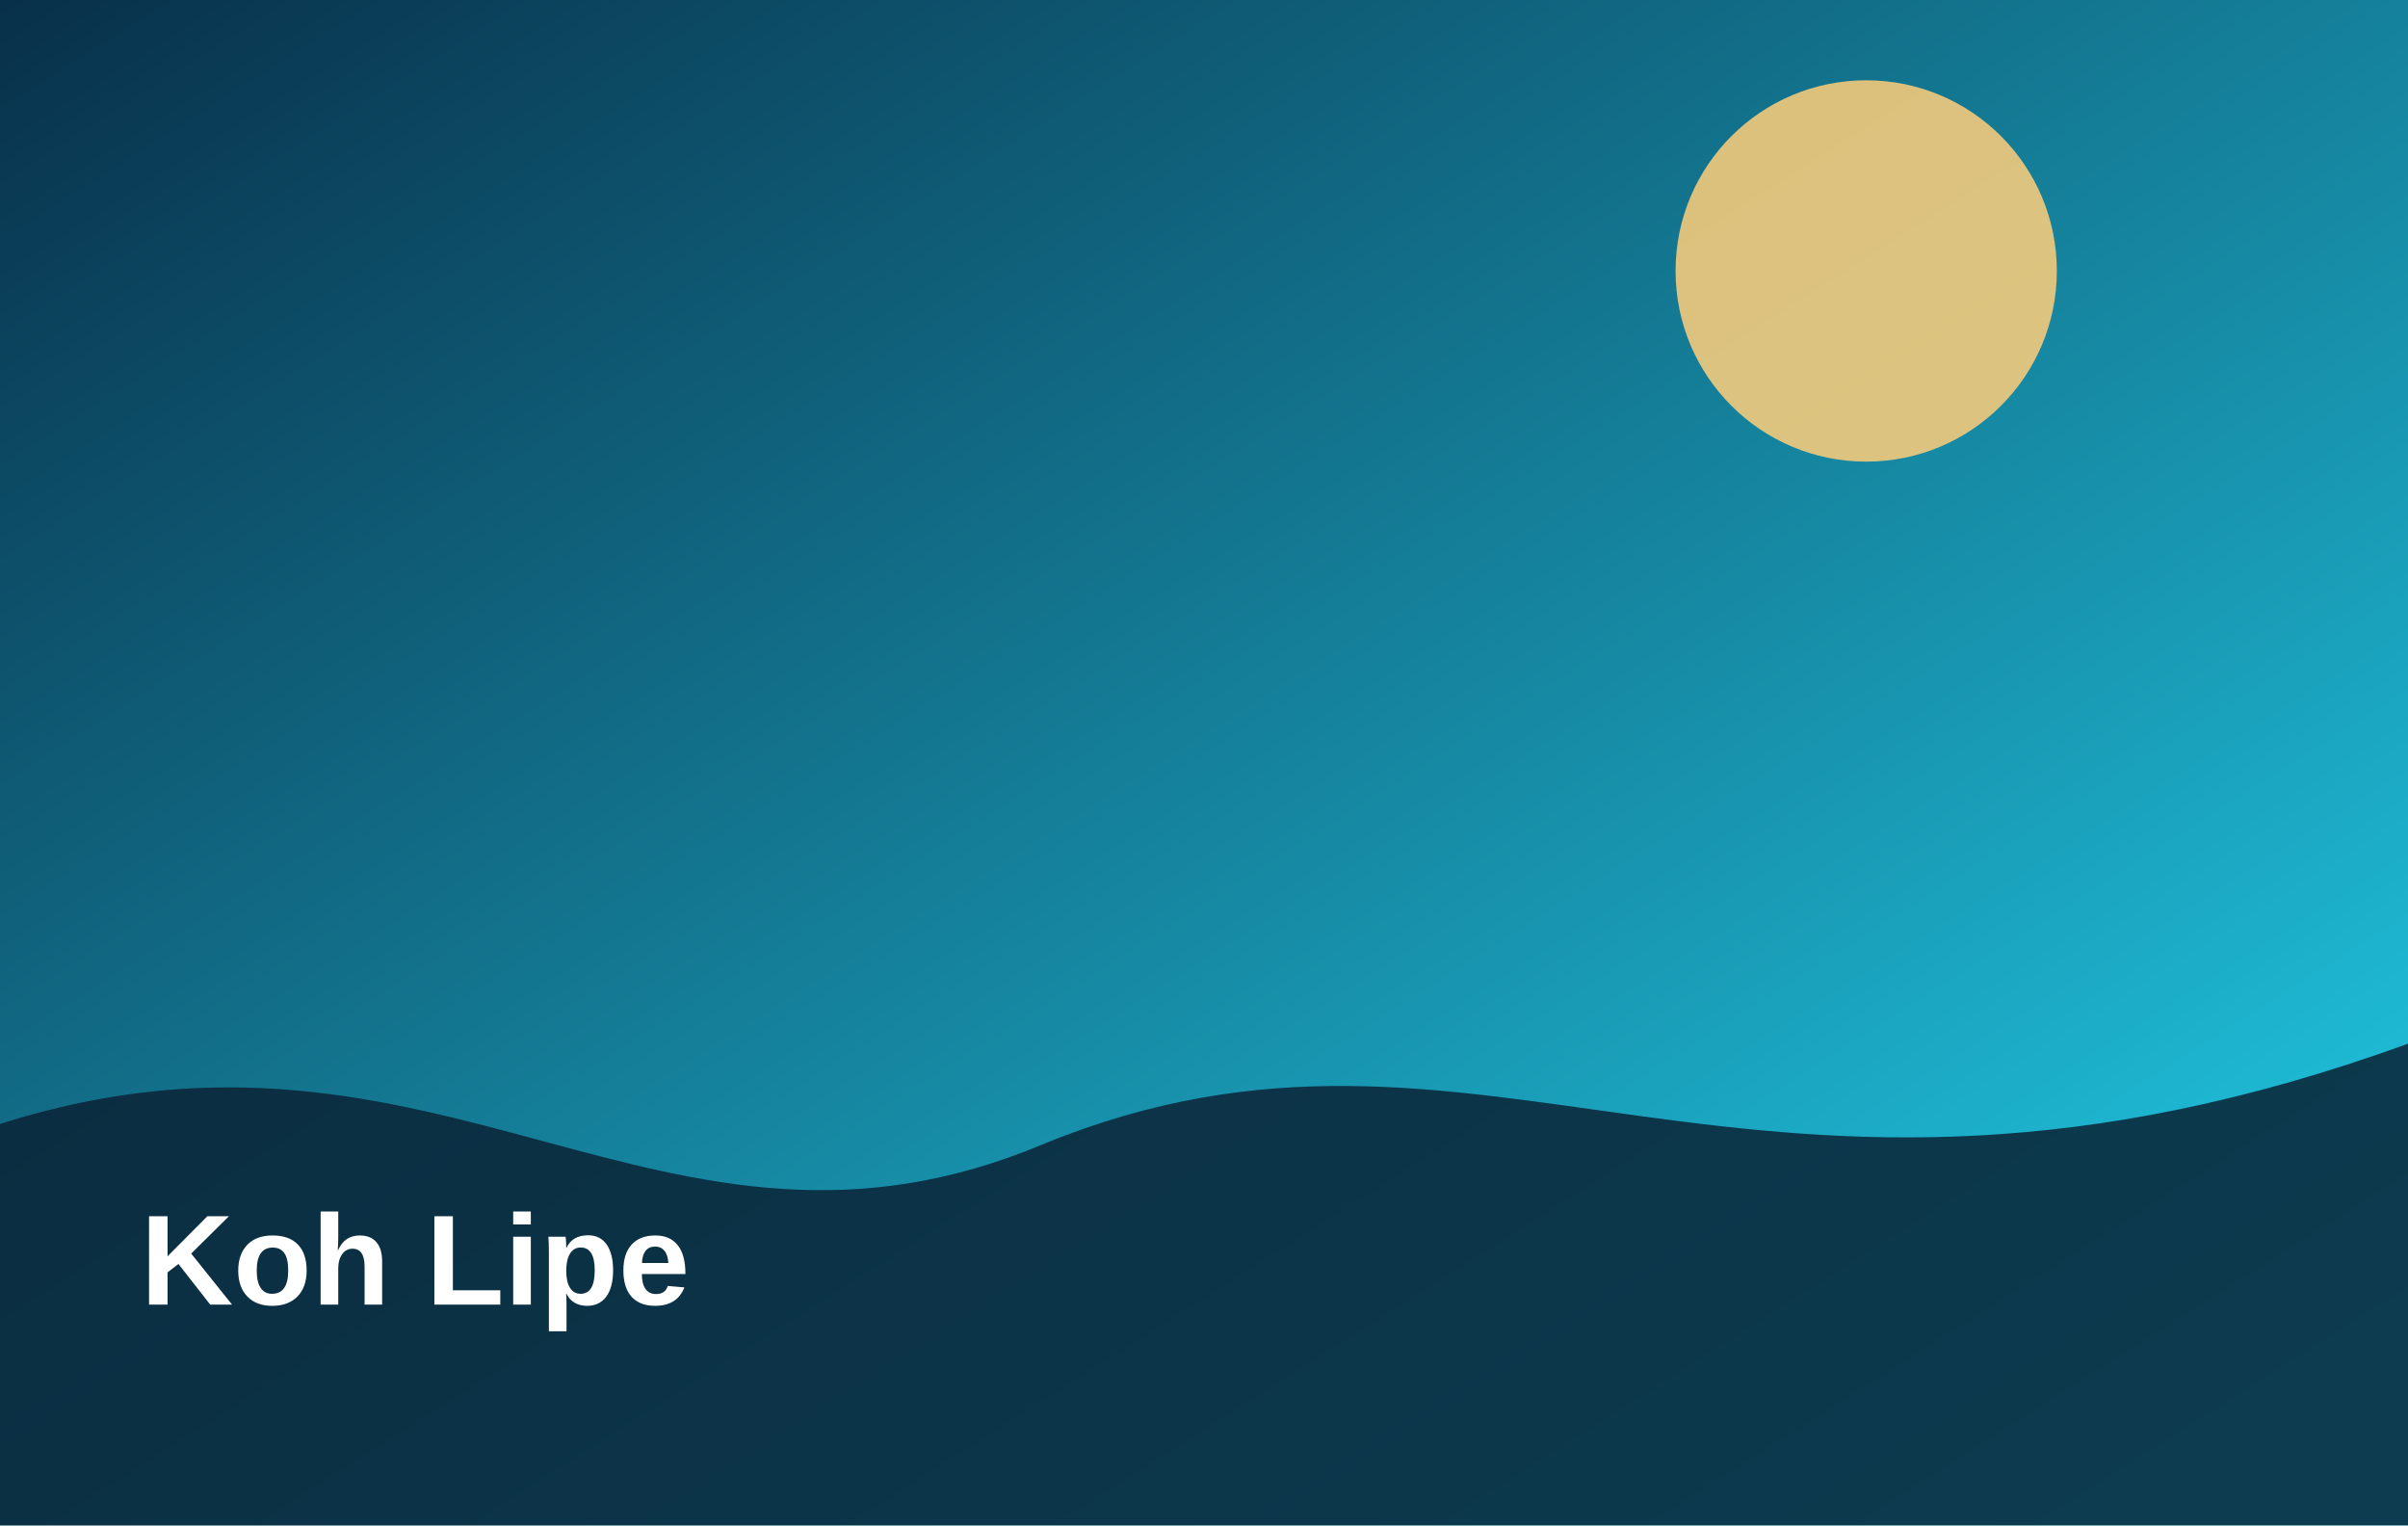
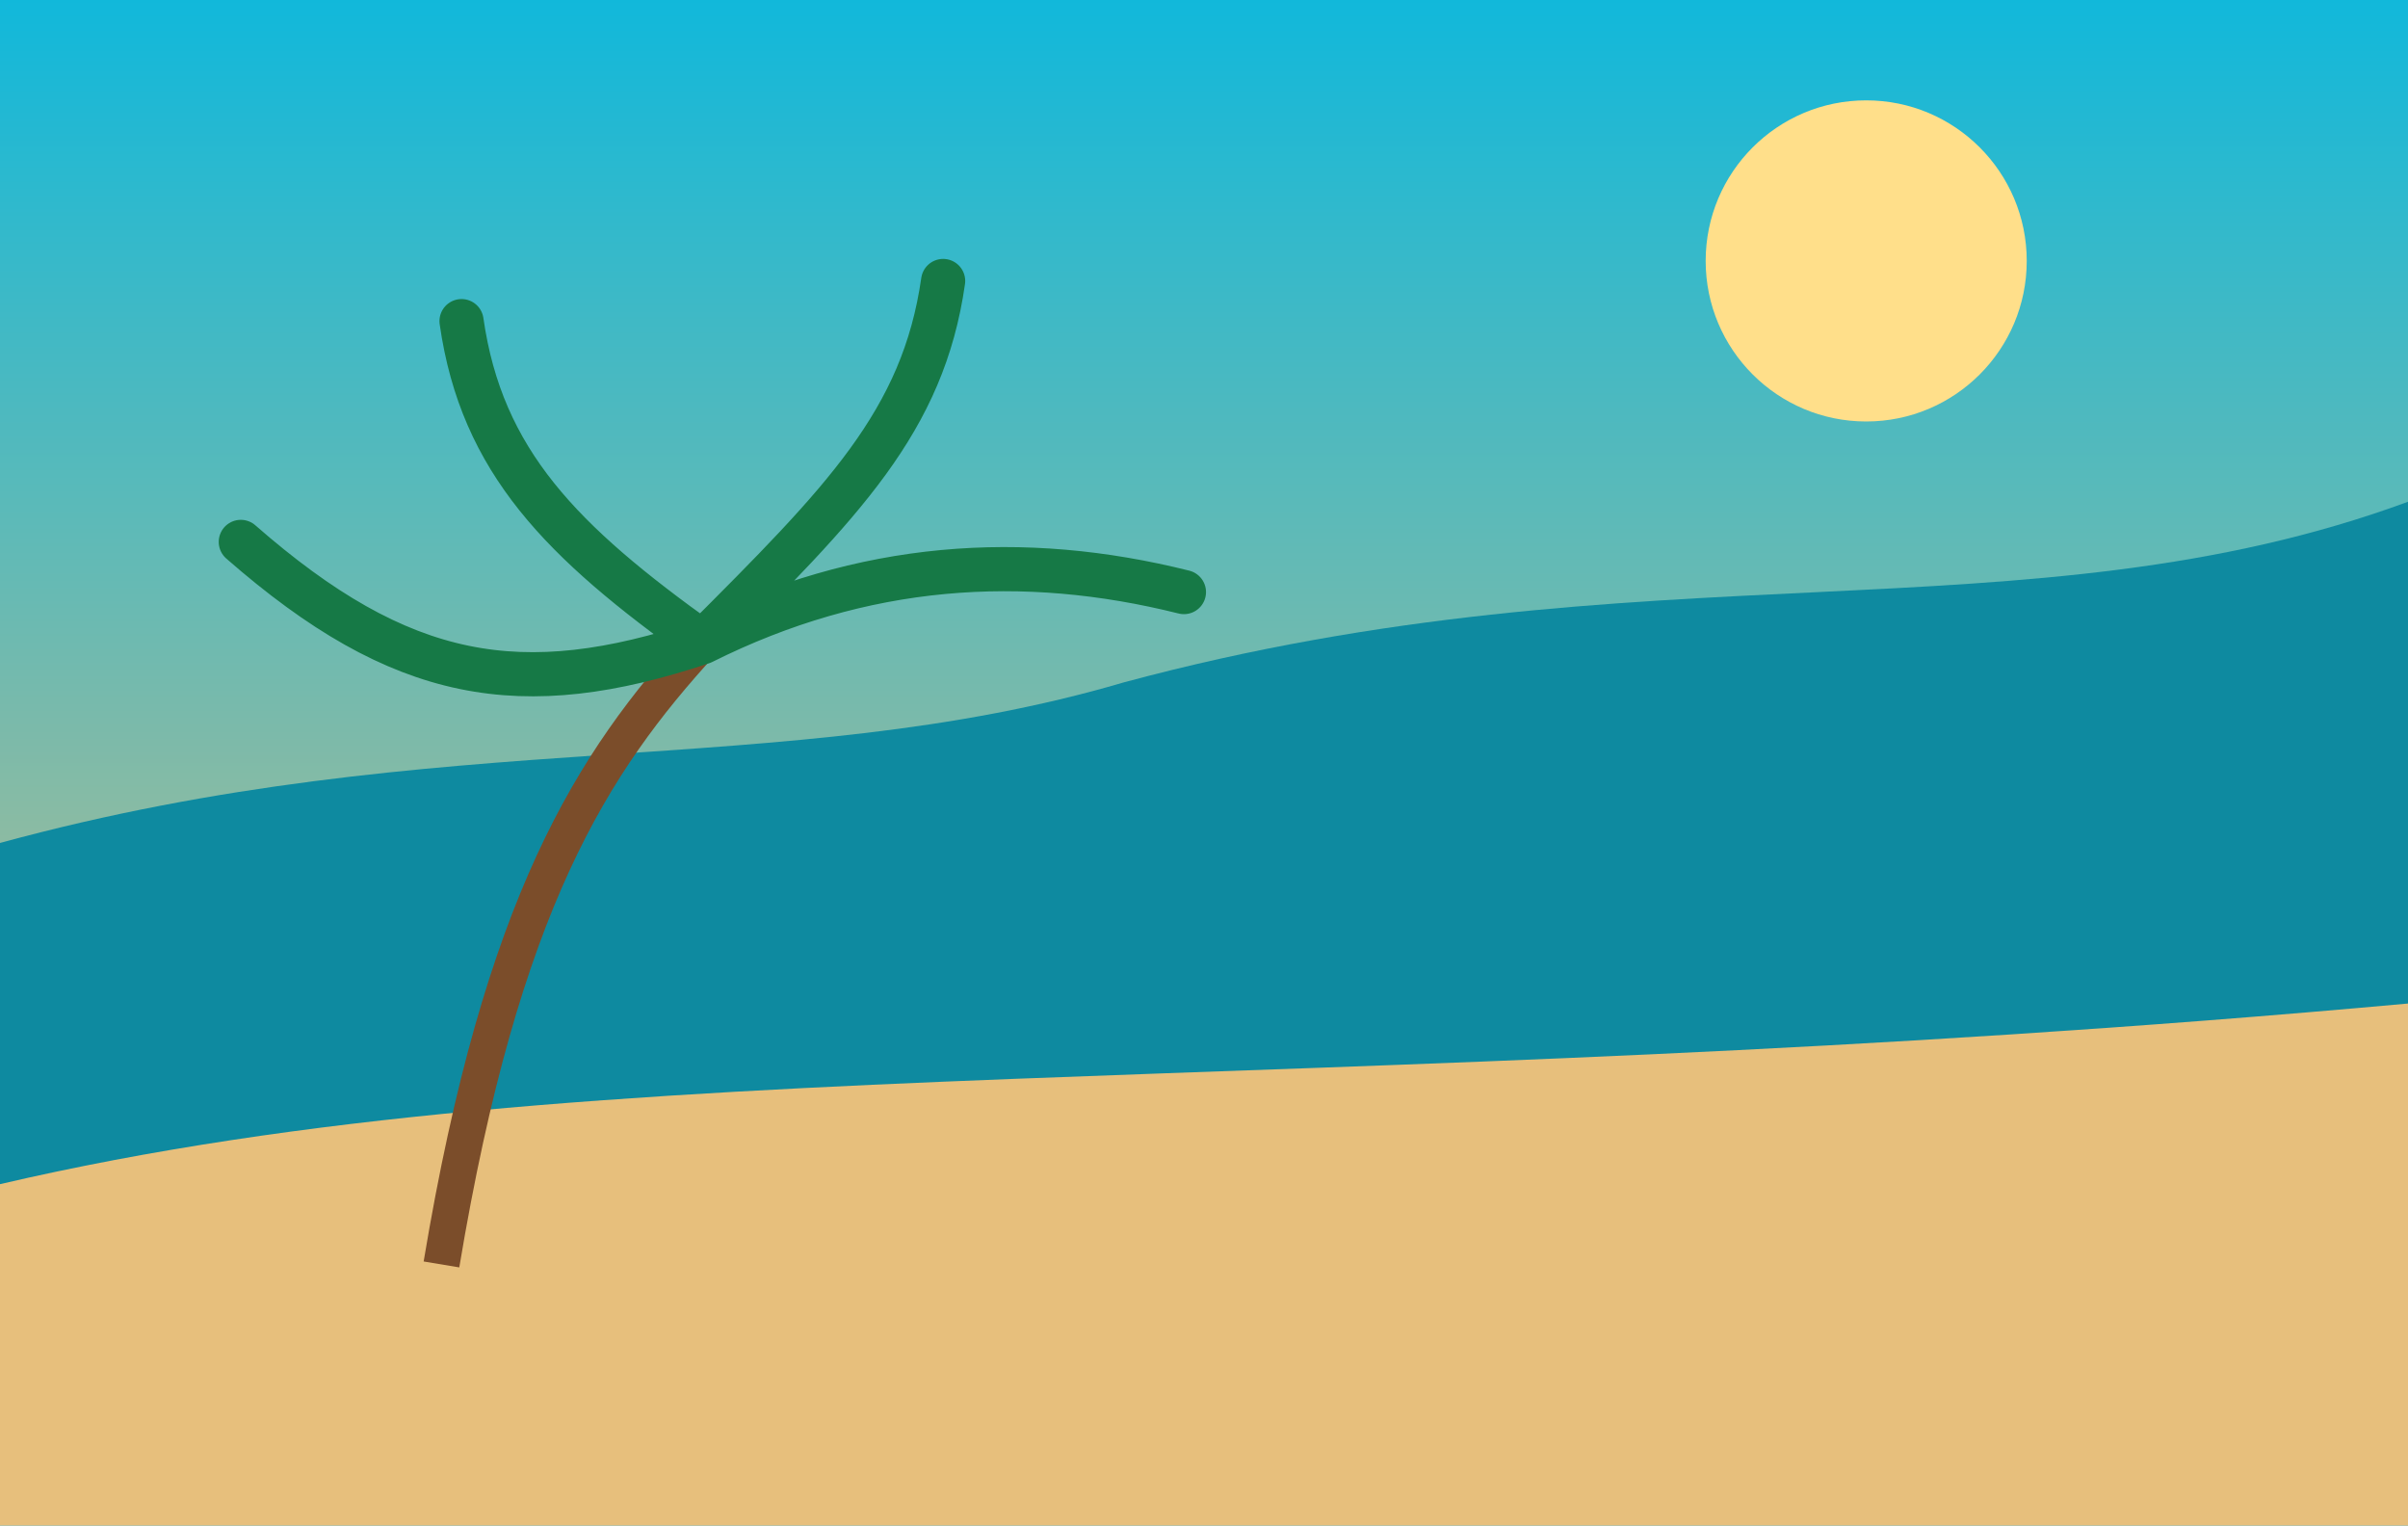
<svg xmlns="http://www.w3.org/2000/svg" viewBox="0 0 1200 760">
  <defs>
-     <linearGradient id="g" x1="0" y1="0" x2="1" y2="1">
-       <stop stop-color="#082f49" />
-       <stop offset="1" stop-color="#22d3ee" />
+     <linearGradient id="g" x1="0" y1="0" x2="0" y2="1">
+       <stop stop-color="#10b8db" />
+       <stop offset="1" stop-color="#f0bd75" />
    </linearGradient>
  </defs>
  <rect width="1200" height="760" fill="url(#g)" />
-   <path d="M0 560 C220 490 330 650 520 570 C740 480 870 640 1200 520 L1200 760 L0 760 Z" fill="#092235" opacity=".85" />
-   <circle cx="930" cy="135" r="95" fill="#ffcf7a" opacity=".85" />
-   <text x="70" y="650" font-family="Arial, sans-serif" font-size="64" font-weight="700" fill="white">Koh Lipe</text>
+   <circle cx="930" cy="130" r="80" fill="#ffdf8a" />
+   <path d="M0 420 C220 360 390 390 560 340 C820 270 1010 320 1200 250 L1200 760 L0 760Z" fill="#0e8aa0" />
+   <path d="M0 590 C300 520 650 550 1200 500 L1200 760 L0 760Z" fill="#e7bf7c" />
+   <path d="M220 630 c30-180 75-250 130-310" stroke="#7b4d2a" stroke-width="18" fill="none" />
+   <path d="M350 320 c-90 30-150 20-230-50 M350 320 c-70-50-110-90-120-160 M350 320 c80-40 160-45 240-25 M350 320 c70-70 110-110 120-180" stroke="#167946" stroke-width="22" fill="none" stroke-linecap="round" />
</svg>
